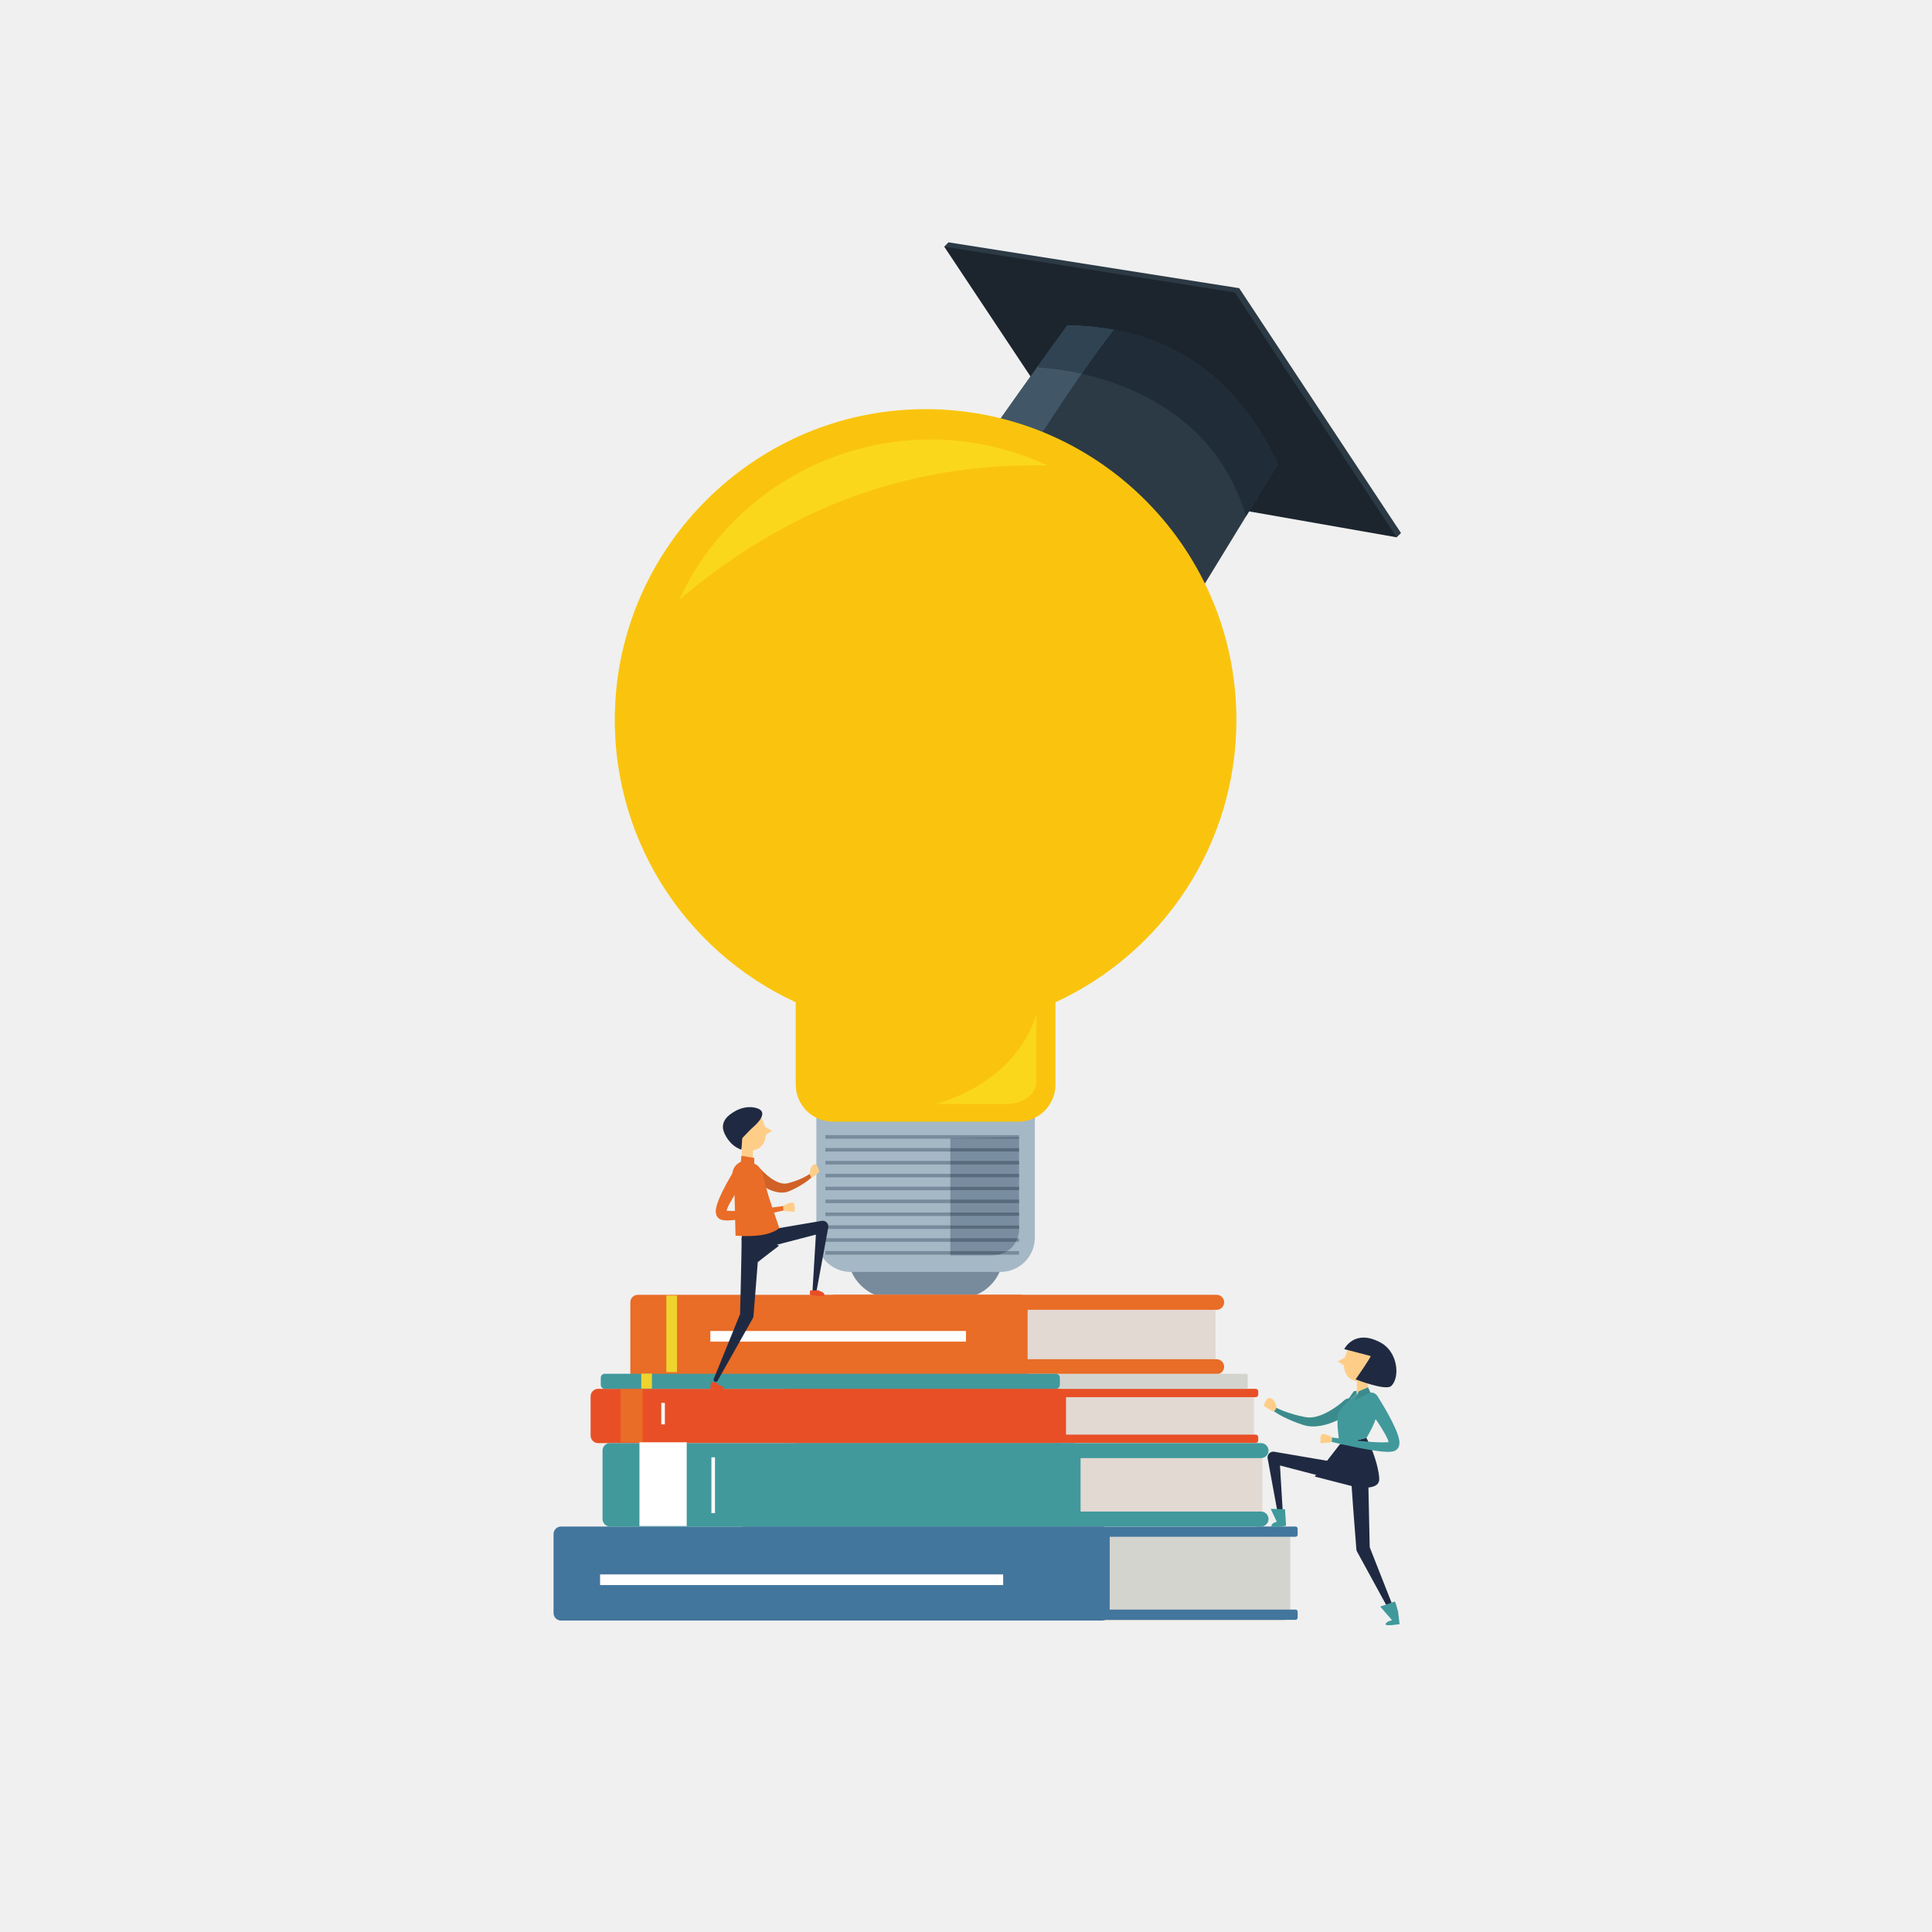
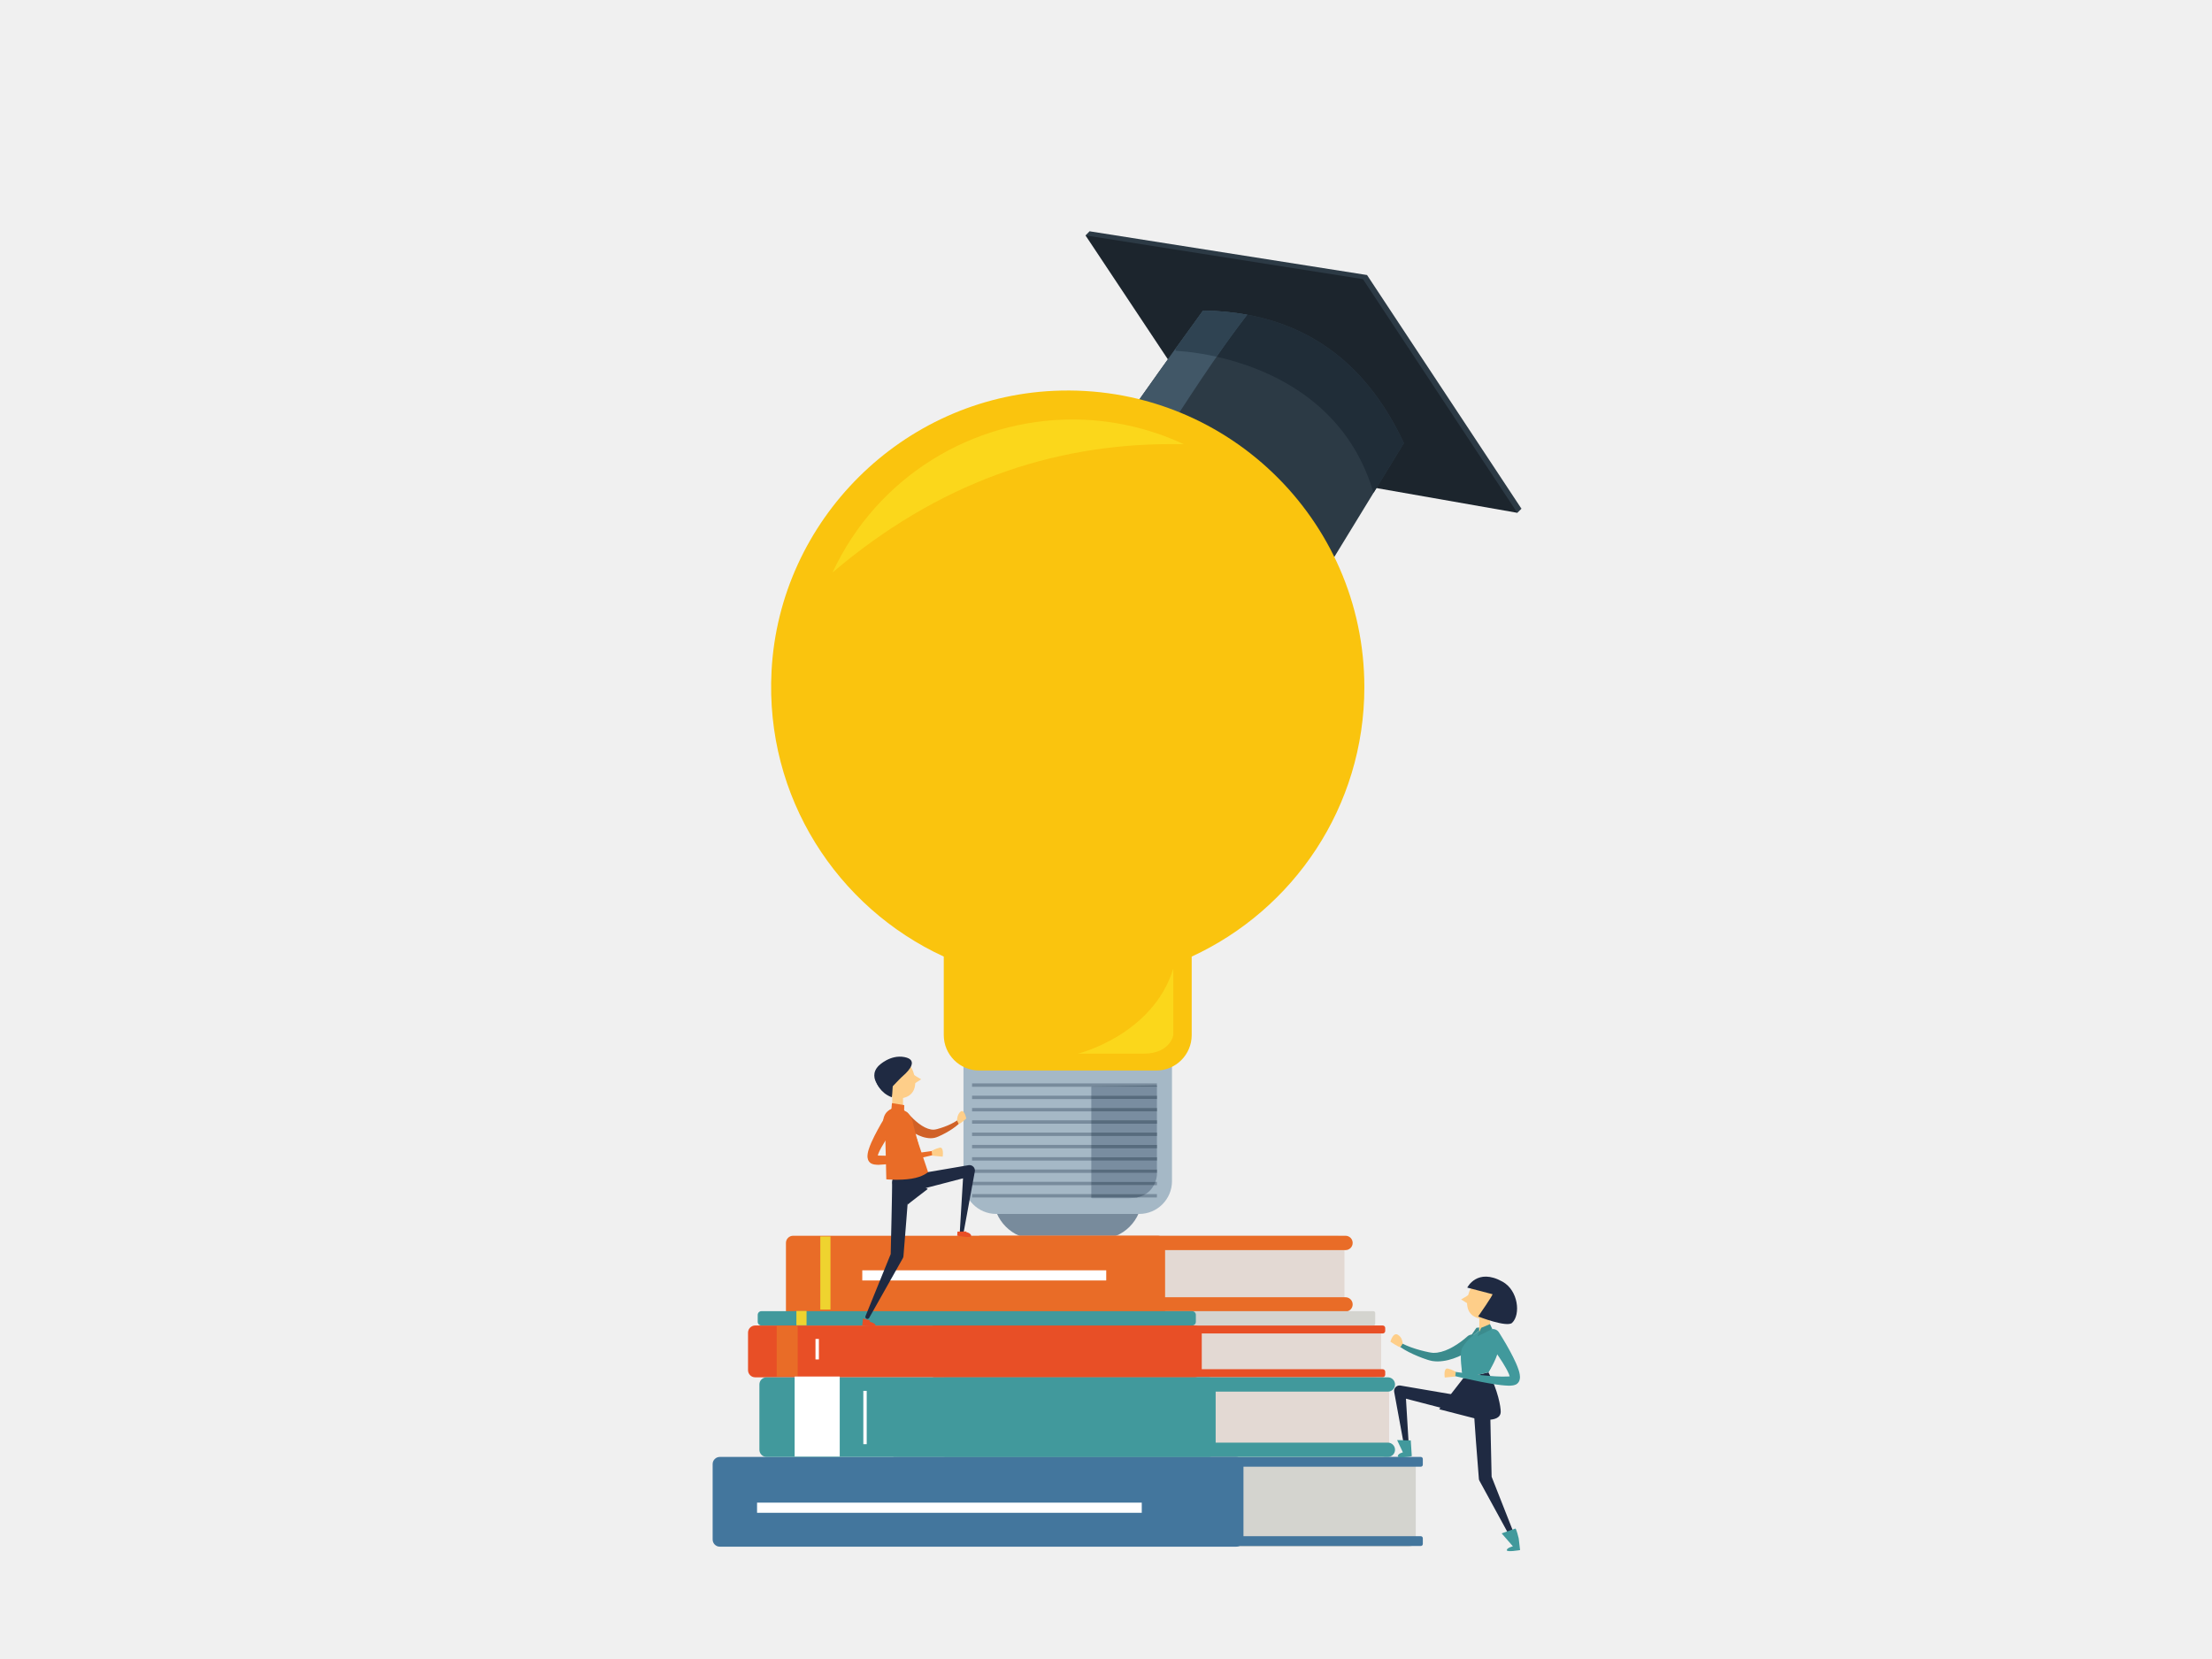
- <svg xmlns="http://www.w3.org/2000/svg" width="100%" height="100%" viewBox="0 0 2084 2084" version="1.1" xml:space="preserve" style="fill-rule:evenodd;clip-rule:evenodd;stroke-linejoin:round;stroke-miterlimit:2;">
-   <g transform="matrix(4.16667,0,0,4.16667,0,0)">
+ <svg xmlns="http://www.w3.org/2000/svg" width="800" height="600" viewBox="0 0 1000 900" preserveAspectRatio="xMidYMin meet" version="1.1" xml:space="preserve" style="fill-rule:evenodd;clip-rule:evenodd;stroke-linejoin:round;stroke-miterlimit:2;">
+   <g transform="matrix(2,0,0,2,0,0)">
    <path d="M245.552,62.737L286.699,124.643L362.691,137.988L320.804,74.6L245.552,62.737Z" style="fill:rgb(44,58,69);fill-rule:nonzero;" />
    <path d="M245.552,62.737L244.439,63.85L361.579,139.1L362.691,137.988L245.552,62.737Z" style="fill:rgb(44,58,69);fill-rule:nonzero;" />
    <path d="M244.439,63.85L285.587,125.755L361.579,139.1L319.69,75.712L244.439,63.85Z" style="fill:rgb(28,37,45);fill-rule:nonzero;" />
    <path d="M330.812,120.191L322.571,133.67L311.539,151.708L254.822,114.631C255.279,113.574 262.808,102.999 268.823,94.614C272.928,88.919 276.32,84.238 276.32,84.238C301.52,84.571 319.725,96.481 330.812,120.191Z" style="fill:rgb(44,58,69);fill-rule:nonzero;" />
    <path d="M288.316,85.375C284.51,84.678 280.515,84.293 276.32,84.238C276.32,84.238 272.928,88.919 268.823,94.614C262.808,102.999 255.279,113.574 254.822,114.631L264.166,120.739C271.858,108.86 279.663,96.58 288.316,85.375Z" style="fill:rgb(65,87,103);fill-rule:nonzero;" />
    <path d="M322.571,133.67C322.538,133.569 322.504,133.458 322.471,133.358C314.999,108.447 293.384,99.771 280.005,96.76C282.701,92.883 285.462,89.071 288.316,85.375C284.632,84.7 280.771,84.318 276.723,84.245C301.715,84.698 319.784,96.607 330.812,120.191L323.355,132.388L322.571,133.67ZM276.705,84.244C276.681,84.244 276.656,84.243 276.631,84.243C276.656,84.243 276.681,84.244 276.705,84.244ZM276.589,84.242C276.571,84.242 276.551,84.242 276.533,84.241C276.551,84.242 276.571,84.242 276.589,84.242ZM276.49,84.241C276.475,84.24 276.46,84.24 276.444,84.24C276.46,84.24 276.475,84.24 276.49,84.241ZM276.405,84.239C276.377,84.239 276.348,84.239 276.32,84.238C276.348,84.239 276.377,84.239 276.405,84.239Z" style="fill:rgb(32,45,56);fill-rule:nonzero;" />
    <path d="M280.005,96.76C273.471,95.289 268.902,95.169 268.902,95.169L268.823,94.614C272.928,88.919 276.32,84.238 276.32,84.238C276.348,84.239 276.377,84.239 276.405,84.239C276.419,84.24 276.43,84.24 276.444,84.24C276.46,84.24 276.475,84.24 276.49,84.241L276.533,84.241C276.551,84.242 276.571,84.242 276.589,84.242C276.605,84.242 276.616,84.243 276.631,84.243C276.656,84.243 276.681,84.244 276.705,84.244C276.71,84.244 276.719,84.244 276.723,84.245C280.771,84.318 284.632,84.7 288.316,85.375C285.462,89.071 282.701,92.883 280.005,96.76Z" style="fill:rgb(47,67,82);fill-rule:nonzero;" />
    <path d="M248.254,336.124L230.989,336.124C224.623,336.124 219.463,330.964 219.463,324.6L219.463,308.618C219.463,302.254 224.623,297.093 230.989,297.093L248.254,297.093C254.619,297.093 259.778,302.254 259.778,308.618L259.778,324.6C259.778,330.964 254.619,336.124 248.254,336.124Z" style="fill:rgb(120,139,156);fill-rule:nonzero;" />
    <path d="M259.004,329.279L220.238,329.279C215.324,329.279 211.34,325.297 211.34,320.382L211.34,283.418C211.34,278.504 215.324,274.521 220.238,274.521L259.004,274.521C263.917,274.521 267.9,278.504 267.9,283.418L267.9,320.382C267.9,325.297 263.917,329.279 259.004,329.279Z" style="fill:rgb(165,184,198);fill-rule:nonzero;" />
    <path d="M320.077,186.379C320.077,140.681 281.977,103.881 235.811,106.011C194.812,107.902 161.447,141.027 159.28,182.013C157.468,216.284 177.125,246.167 205.997,259.472L205.997,280.766C205.997,286.07 210.298,290.373 215.604,290.373L263.639,290.373C268.943,290.373 273.243,286.07 273.243,280.766L273.243,259.472C300.882,246.734 320.077,218.807 320.077,186.379Z" style="fill:rgb(250,196,14);fill-rule:nonzero;" />
    <path d="M260.194,285.802L242.401,285.802C242.401,285.802 262.696,280.798 268.257,262.727L268.257,280.798C268.257,280.798 267.423,285.802 260.194,285.802Z" style="fill:rgb(251,215,27);fill-rule:nonzero;" />
    <path d="M175.83,155.278C187.986,129.145 213.873,113.784 240.913,113.784C251.039,113.784 261.333,115.941 271.119,120.494C270.012,120.47 268.911,120.458 267.809,120.458C235.205,120.458 204.369,131.032 175.83,155.278Z" style="fill:rgb(251,215,27);fill-rule:nonzero;" />
    <rect x="213.672" y="293.869" width="50.137" height="0.918" style="fill:rgb(120,139,156);fill-rule:nonzero;" />
    <rect x="213.672" y="297.206" width="50.137" height="0.919" style="fill:rgb(120,139,156);fill-rule:nonzero;" />
    <rect x="213.672" y="300.541" width="50.137" height="0.919" style="fill:rgb(120,139,156);fill-rule:nonzero;" />
    <rect x="213.672" y="303.878" width="50.137" height="0.919" style="fill:rgb(120,139,156);fill-rule:nonzero;" />
    <rect x="213.672" y="307.214" width="50.137" height="0.919" style="fill:rgb(120,139,156);fill-rule:nonzero;" />
    <rect x="213.672" y="310.551" width="50.137" height="0.919" style="fill:rgb(120,139,156);fill-rule:nonzero;" />
    <rect x="213.672" y="313.887" width="50.137" height="0.919" style="fill:rgb(120,139,156);fill-rule:nonzero;" />
    <rect x="213.672" y="317.223" width="50.137" height="0.919" style="fill:rgb(120,139,156);fill-rule:nonzero;" />
    <rect x="213.672" y="320.56" width="50.137" height="0.919" style="fill:rgb(120,139,156);fill-rule:nonzero;" />
    <rect x="213.672" y="323.895" width="50.137" height="0.918" style="fill:rgb(120,139,156);fill-rule:nonzero;" />
    <path d="M256.302,325.003L246.202,325.003C246.098,325.003 246.015,324.921 246.015,324.817L246.015,324.813L258.338,324.813C257.73,324.935 257.053,325.003 256.302,325.003ZM260.739,323.895L246.015,323.895L246.015,321.479L262.988,321.479C262.534,322.331 261.829,323.222 260.739,323.895ZM263.397,320.56L246.015,320.56L246.015,318.142L263.809,318.142L263.809,317.223L246.015,317.223L246.015,314.806L263.809,314.806L263.809,313.887L246.015,313.887L246.015,311.47L263.809,311.47L263.809,310.551L246.015,310.551L246.015,308.133L263.809,308.133L263.809,307.214L246.015,307.214L246.015,304.797L263.809,304.797L263.809,303.878L246.015,303.878L246.015,301.46L263.809,301.46L263.809,300.541L246.015,300.541L246.015,298.125L263.809,298.125L263.809,297.206L246.015,297.206L246.015,294.877C246.015,294.845 246.023,294.814 246.038,294.787L263.809,294.787L263.809,294.609L263.809,318.725C263.807,318.757 263.766,319.549 263.397,320.56Z" style="fill:rgb(121,141,160);fill-rule:nonzero;" />
    <path d="M263.809,294.787L246.038,294.787C246.07,294.731 246.13,294.692 246.198,294.691L263.62,294.424L263.622,294.424C263.725,294.424 263.809,294.506 263.809,294.609L263.809,294.787Z" style="fill:rgb(87,107,125);fill-rule:nonzero;" />
    <rect x="246.015" y="297.206" width="17.794" height="0.919" style="fill:rgb(87,107,125);fill-rule:nonzero;" />
    <rect x="246.015" y="300.541" width="17.794" height="0.919" style="fill:rgb(87,107,125);fill-rule:nonzero;" />
    <rect x="246.015" y="303.878" width="17.794" height="0.919" style="fill:rgb(87,107,125);fill-rule:nonzero;" />
    <rect x="246.015" y="307.214" width="17.794" height="0.919" style="fill:rgb(87,107,125);fill-rule:nonzero;" />
    <rect x="246.015" y="310.551" width="17.794" height="0.919" style="fill:rgb(87,107,125);fill-rule:nonzero;" />
    <rect x="246.015" y="313.887" width="17.794" height="0.919" style="fill:rgb(87,107,125);fill-rule:nonzero;" />
    <rect x="246.015" y="317.223" width="17.794" height="0.919" style="fill:rgb(87,107,125);fill-rule:nonzero;" />
    <path d="M262.988,321.479L246.015,321.479L246.015,320.56L263.397,320.56C263.29,320.852 263.156,321.163 262.988,321.479Z" style="fill:rgb(87,107,125);fill-rule:nonzero;" />
    <path d="M258.338,324.813L246.015,324.813L246.015,323.895L260.739,323.895C260.088,324.297 259.297,324.622 258.338,324.813Z" style="fill:rgb(87,107,125);fill-rule:nonzero;" />
    <path d="M312.742,359.538L213.782,359.538C212.709,359.538 211.839,358.667 211.839,357.595L211.839,337.139C211.839,336.067 212.709,335.197 213.782,335.197L312.742,335.197C313.814,335.197 314.685,336.067 314.685,337.139L314.685,357.595C314.685,358.667 313.814,359.538 312.742,359.538Z" style="fill:rgb(227,217,211);fill-rule:nonzero;" />
    <path d="M314.966,339.084L216.006,339.084C214.934,339.084 214.063,338.213 214.063,337.139C214.063,336.067 214.934,335.197 216.006,335.197L314.966,335.197C316.039,335.197 316.908,336.067 316.908,337.139C316.908,338.213 316.039,339.084 314.966,339.084Z" style="fill:rgb(233,108,39);fill-rule:nonzero;" />
    <path d="M314.966,355.764L216.006,355.764C214.934,355.764 214.063,354.894 214.063,353.82C214.063,352.749 214.934,351.879 216.006,351.879L314.966,351.879C316.039,351.879 316.908,352.749 316.908,353.82C316.908,354.894 316.039,355.764 314.966,355.764Z" style="fill:rgb(233,108,39);fill-rule:nonzero;" />
    <path d="M332.082,419.53L193.898,419.53C192.825,419.53 191.956,418.66 191.956,417.587L191.956,397.133C191.956,396.061 192.825,395.19 193.898,395.19L332.082,395.19C333.155,395.19 334.025,396.061 334.025,397.133L334.025,417.587C334.025,418.66 333.155,419.53 332.082,419.53Z" style="fill:rgb(212,212,207);fill-rule:nonzero;" />
    <path d="M335.387,397.845L192.509,397.845C192.204,397.845 191.956,397.597 191.956,397.292L191.956,395.743C191.956,395.438 192.204,395.19 192.509,395.19L335.387,395.19C335.691,395.19 335.938,395.438 335.938,395.743L335.938,397.292C335.938,397.597 335.691,397.845 335.387,397.845Z" style="fill:rgb(67,118,157);fill-rule:nonzero;" />
    <path d="M335.387,419.345L192.509,419.345C192.204,419.345 191.956,419.097 191.956,418.792L191.956,417.244C191.956,416.938 192.204,416.69 192.509,416.69L335.387,416.69C335.691,416.69 335.938,416.938 335.938,417.244L335.938,418.792C335.938,419.097 335.691,419.345 335.387,419.345Z" style="fill:rgb(67,118,157);fill-rule:nonzero;" />
    <path d="M322.684,373.594L203.498,373.594C202.424,373.594 201.555,372.724 201.555,371.65L201.555,361.48C201.555,360.408 202.424,359.538 203.498,359.538L322.684,359.538C323.757,359.538 324.626,360.408 324.626,361.48L324.626,371.65C324.626,372.724 323.757,373.594 322.684,373.594Z" style="fill:rgb(227,217,211);fill-rule:nonzero;" />
    <path d="M325.06,361.702L203.346,361.702C202.971,361.702 202.667,361.397 202.667,361.023L202.667,360.217C202.667,359.842 202.971,359.538 203.346,359.538L325.06,359.538C325.435,359.538 325.738,359.842 325.738,360.217L325.738,361.023C325.738,361.397 325.435,361.702 325.06,361.702Z" style="fill:rgb(232,79,38);fill-rule:nonzero;" />
    <path d="M325.06,373.565L203.346,373.565C202.971,373.565 202.667,373.261 202.667,372.886L202.667,372.08C202.667,371.703 202.971,371.399 203.346,371.399L325.06,371.399C325.435,371.399 325.738,371.703 325.738,372.08L325.738,372.886C325.738,373.261 325.435,373.565 325.06,373.565Z" style="fill:rgb(232,79,38);fill-rule:nonzero;" />
    <path d="M322.534,355.652L204.674,355.652C204.403,355.652 204.183,355.873 204.183,356.144L204.183,359.046C204.183,359.316 204.403,359.538 204.674,359.538L322.534,359.538C322.808,359.538 323.026,359.316 323.026,359.046L323.026,356.144C323.026,355.873 322.808,355.652 322.534,355.652Z" style="fill:rgb(212,212,207);fill-rule:nonzero;" />
    <path d="M324.854,395.19L206.583,395.19C205.51,395.19 204.64,394.321 204.64,393.247L204.64,377.916C204.64,376.844 205.51,375.974 206.583,375.974L324.854,375.974C325.927,375.974 326.797,376.844 326.797,377.916L326.797,393.247C326.797,394.321 325.927,395.19 324.854,395.19Z" style="fill:rgb(227,217,211);fill-rule:nonzero;" />
    <path d="M326.455,395.19L206.583,395.19C205.51,395.19 204.64,394.321 204.64,393.247C204.64,392.175 205.51,391.305 206.583,391.305L326.455,391.305C327.527,391.305 328.397,392.175 328.397,393.247C328.397,394.321 327.527,395.19 326.455,395.19Z" style="fill:rgb(65,153,156);fill-rule:nonzero;" />
    <path d="M326.455,377.479L206.583,377.479C205.51,377.479 204.64,376.608 204.64,375.536C204.64,374.462 205.51,373.594 206.583,373.594L326.455,373.594C327.527,373.594 328.397,374.462 328.397,375.536C328.397,376.608 327.527,377.479 326.455,377.479Z" style="fill:rgb(65,153,156);fill-rule:nonzero;" />
    <path d="M264.088,359.538L165.129,359.538C164.056,359.538 163.185,358.667 163.185,357.595L163.185,337.139C163.185,336.067 164.056,335.197 165.129,335.197L264.088,335.197C265.161,335.197 266.03,336.067 266.03,337.139L266.03,357.595C266.03,358.667 265.161,359.538 264.088,359.538Z" style="fill:rgb(233,108,39);fill-rule:nonzero;" />
    <path d="M285.343,419.53L145.245,419.53C144.172,419.53 143.303,418.66 143.303,417.587L143.303,397.133C143.303,396.061 144.172,395.19 145.245,395.19L285.343,395.19C286.416,395.19 287.285,396.061 287.285,397.133L287.285,417.587C287.285,418.66 286.416,419.53 285.343,419.53Z" style="fill:rgb(67,118,157);fill-rule:nonzero;" />
    <path d="M274.03,373.594L154.843,373.594C153.771,373.594 152.9,372.724 152.9,371.65L152.9,361.48C152.9,360.408 153.771,359.538 154.843,359.538L274.03,359.538C275.104,359.538 275.973,360.408 275.973,361.48L275.973,371.65C275.973,372.724 275.104,373.594 274.03,373.594Z" style="fill:rgb(232,79,38);fill-rule:nonzero;" />
    <path d="M273.372,355.652L156.53,355.652C155.978,355.652 155.529,356.101 155.529,356.652L155.529,358.536C155.529,359.09 155.978,359.538 156.53,359.538L273.372,359.538C273.924,359.538 274.373,359.09 274.373,358.536L274.373,356.652C274.373,356.101 273.924,355.652 273.372,355.652Z" style="fill:rgb(65,153,156);fill-rule:nonzero;" />
    <path d="M277.801,395.19L157.929,395.19C156.856,395.19 155.986,394.321 155.986,393.247L155.986,375.536C155.986,374.462 156.856,373.594 157.929,373.594L277.801,373.594C278.874,373.594 279.744,374.462 279.744,375.536L279.744,393.247C279.744,394.321 278.874,395.19 277.801,395.19Z" style="fill:rgb(65,153,156);fill-rule:nonzero;" />
    <rect x="160.679" y="359.616" width="5.699" height="13.762" style="fill:rgb(233,108,39);fill-rule:nonzero;" />
    <rect x="165.543" y="373.378" width="12.234" height="21.686" style="fill:white;fill-rule:nonzero;" />
    <rect x="184.175" y="377.271" width="0.919" height="14.458" style="fill:white;fill-rule:nonzero;" />
    <rect x="155.35" y="407.587" width="104.35" height="2.757" style="fill:white;fill-rule:nonzero;" />
    <rect x="171.201" y="363.185" width="0.919" height="5.56" style="fill:white;fill-rule:nonzero;" />
    <rect x="166.019" y="355.586" width="2.756" height="3.893" style="fill:rgb(239,211,47);fill-rule:nonzero;" />
    <rect x="172.506" y="335.383" width="2.757" height="19.832" style="fill:rgb(239,211,47);fill-rule:nonzero;" />
    <rect x="183.893" y="344.569" width="66.17" height="2.756" style="fill:white;fill-rule:nonzero;" />
    <path d="M353.728,372.239L346.863,373.908L340.373,382.255L350.106,384.759C350.106,384.759 356.947,386.319 357.063,382.996C357.107,381.72 356.322,377.077 353.728,372.239Z" style="fill:rgb(31,42,66);fill-rule:nonzero;" />
    <path d="M350.323,365.336C348.735,366.453 347.185,367.297 345.461,368.026C343.763,368.74 341.912,369.262 339.944,369.285C339.455,369.286 338.951,369.236 338.462,369.163C337.972,369.051 337.452,368.942 337.063,368.792C336.227,368.514 335.399,368.201 334.583,367.866C332.948,367.183 331.379,366.435 329.863,365.412C329.608,365.243 329.541,364.896 329.712,364.643C329.87,364.407 330.178,364.332 330.423,364.458L330.465,364.478C331.909,365.211 333.544,365.768 335.152,366.215C335.963,366.437 336.779,366.633 337.604,366.799C338.037,366.906 338.373,366.91 338.728,366.955C339.09,366.958 339.452,366.954 339.819,366.906C341.289,366.702 342.766,366.109 344.146,365.312C345.512,364.531 346.889,363.53 347.999,362.518L348.034,362.484C348.782,361.803 349.941,361.855 350.623,362.604C351.306,363.351 351.251,364.508 350.503,365.19L350.323,365.336Z" style="fill:rgb(59,139,141);fill-rule:nonzero;" />
    <path d="M354.895,366.803C354.692,365.334 354.701,363.816 354.764,362.314C354.604,362.334 354.438,362.331 354.265,362.283C353.476,362.064 353.028,361.08 353.483,360.36L353.484,360.366L353.504,360.321L351.871,360.437C351.871,360.437 346.821,363.863 346.37,366.396C346.031,368.295 346.476,371.568 346.718,373.09C348.158,372.803 349.705,372.67 351.131,372.702L351.152,372.706C351.188,372.391 351.276,372.081 351.447,371.774C351.746,371.24 352.265,370.59 352.893,370.469C353.223,370.405 353.576,370.513 353.817,370.727C354.073,370.6 354.347,370.567 354.598,370.627L355.259,367.424C355.07,367.291 354.934,367.088 354.895,366.803Z" style="fill:rgb(65,153,156);fill-rule:nonzero;" />
    <rect x="351.264" y="352.024" width="2.909" height="11.128" style="fill:rgb(254,206,137);fill-rule:nonzero;" />
    <path d="M348.229,351.306C347.484,354.155 348.114,356.789 350.966,357.534C353.816,358.278 356.729,356.573 357.477,353.723C358.222,350.871 356.515,347.956 353.664,347.212C350.813,346.466 348.974,348.455 348.229,351.306Z" style="fill:rgb(254,206,137);fill-rule:nonzero;" />
    <path d="M350.946,357.089C350.946,357.089 355.114,351.123 354.825,351.047C353.459,350.689 347.991,349.262 347.991,349.262C347.991,349.262 350.661,343.811 357.552,347.646C361.857,350.044 362.513,356.568 360.165,358.809C358.756,360.155 350.946,357.089 350.946,357.089Z" style="fill:rgb(31,42,66);fill-rule:nonzero;" />
    <path d="M346.454,383.317L329.375,378.872L331.231,377.178L332.246,394.076C332.264,394.36 332.048,394.604 331.765,394.62C331.503,394.637 331.274,394.453 331.229,394.2L328.168,377.55C328.021,376.748 328.551,375.979 329.353,375.831C329.525,375.8 329.698,375.8 329.862,375.826L330.024,375.855L347.42,378.825C348.672,379.039 349.514,380.227 349.3,381.479C349.086,382.73 347.898,383.572 346.646,383.358L346.454,383.317Z" style="fill:rgb(31,42,66);fill-rule:nonzero;" />
    <path d="M354.227,381.021L354.238,383.529C354.235,384.384 354.266,385.152 354.282,385.957L354.38,390.758L354.604,400.813L354.443,400.166L361.43,417.906C361.542,418.191 361.402,418.513 361.118,418.624C360.855,418.728 360.563,418.616 360.431,418.375L351.292,401.641C351.204,401.479 351.155,401.311 351.142,401.139L351.131,400.992L350.347,390.942L349.975,385.688L349.655,380.565C349.576,379.305 350.534,378.22 351.794,378.141C353.055,378.062 354.141,379.02 354.219,380.281L354.224,380.405L354.227,381.021Z" style="fill:rgb(31,42,66);fill-rule:nonzero;" />
    <path d="M356.591,361.408C357.966,363.585 359.234,365.747 360.404,368.052C360.981,369.211 361.535,370.378 361.965,371.727C362.068,372.072 362.167,372.421 362.23,372.839C362.281,373.247 362.379,373.703 362.138,374.459C362.024,374.817 361.684,375.293 361.236,375.525C360.896,375.689 360.711,375.702 360.436,375.778C359.959,375.868 359.651,375.844 359.264,375.868C356.555,375.771 354.144,375.271 351.659,374.809C349.196,374.318 346.761,373.774 344.326,373.184C344.028,373.111 343.844,372.811 343.917,372.512C343.984,372.23 344.264,372.052 344.544,372.092C346.996,372.45 349.466,372.765 351.927,373.02C354.367,373.249 356.902,373.5 359.178,373.362C359.406,373.324 359.732,373.301 359.858,373.249L359.945,373.226C359.763,373.301 359.634,373.521 359.604,373.58C359.555,373.74 359.583,373.551 359.512,373.355C359.464,373.162 359.37,372.914 359.272,372.673C358.851,371.681 358.243,370.633 357.611,369.618C356.33,367.588 354.881,365.573 353.408,363.664L353.392,363.644C352.734,362.791 352.892,361.563 353.746,360.904C354.601,360.246 355.826,360.402 356.485,361.258L356.591,361.408Z" style="fill:rgb(65,153,156);fill-rule:nonzero;" />
    <path d="M352.798,360.313C354.703,360.313 356.69,361.354 356.69,364.552C356.69,367.749 353.728,372.239 353.728,372.239L348.142,372.239L349.739,362.745L352.798,360.313Z" style="fill:rgb(65,153,156);fill-rule:nonzero;" />
    <path d="M354.779,360.486L354.153,359.165L351.756,360.173C351.756,360.173 350.678,362.502 350.782,362.467C350.887,362.432 354.779,360.486 354.779,360.486Z" style="fill:rgb(59,139,141);fill-rule:nonzero;" />
    <path d="M351.199,360.069L350.47,360.173L348.975,362.327L349.67,362.119L351.234,360.868L351.199,360.069Z" style="fill:rgb(59,139,141);fill-rule:nonzero;" />
    <path d="M353.728,372.239L346.863,373.908L346.473,371.086L354.431,370.911L353.728,372.239Z" style="fill:rgb(65,153,156);fill-rule:nonzero;" />
    <path d="M332.943,394.973C332.943,394.695 332.666,390.709 332.666,390.709L328.959,390.616L330.533,393.953C330.533,393.953 329.236,394.23 329.144,394.973C329.051,395.713 332.943,394.973 332.943,394.973Z" style="fill:rgb(65,153,156);fill-rule:nonzero;" />
    <path d="M361.949,417.306C361.949,417.306 361.302,414.526 361.023,414.618C360.745,414.712 357.315,415.916 357.315,415.916L360.374,419.438C360.374,419.438 358.799,419.809 358.707,420.457C358.613,421.106 362.32,420.457 362.32,420.457L361.949,417.306Z" style="fill:rgb(65,153,156);fill-rule:nonzero;" />
    <path d="M344.875,372.128L344.736,373.378L341.886,373.657C341.886,373.657 341.469,370.946 342.721,371.225C343.972,371.503 344.875,372.128 344.875,372.128Z" style="fill:rgb(254,206,137);fill-rule:nonzero;" />
    <path d="M329.863,365.412C329.375,365.456 327.151,363.927 327.151,363.927C327.151,363.927 327.846,361.286 329.167,362.049C330.487,362.814 330.465,364.478 330.465,364.478L329.863,365.412Z" style="fill:rgb(254,206,137);fill-rule:nonzero;" />
    <path d="M348.229,351.306C347.933,351.554 346.334,352.458 346.334,352.458L348.489,353.848L349.184,351.415L348.229,351.306Z" style="fill:rgb(254,206,137);fill-rule:nonzero;" />
    <path d="M194.573,304.796C195.773,305.915 196.947,306.758 198.25,307.487C199.534,308.201 200.934,308.722 202.422,308.746C202.792,308.748 203.172,308.696 203.543,308.625C203.914,308.513 204.306,308.404 204.601,308.252C205.234,307.975 205.859,307.664 206.476,307.327C207.713,306.644 208.899,305.896 210.045,304.875C210.238,304.703 210.29,304.358 210.16,304.104C210.04,303.869 209.808,303.793 209.621,303.918L209.591,303.939C208.499,304.672 207.262,305.229 206.046,305.676C205.432,305.897 204.815,306.095 204.192,306.26C203.865,306.366 203.61,306.372 203.341,306.416C203.069,306.42 202.794,306.415 202.518,306.367C201.405,306.163 200.29,305.572 199.245,304.772C198.211,303.992 197.171,302.991 196.332,301.979L196.304,301.945C195.738,301.263 194.862,301.316 194.346,302.063C193.832,302.81 193.872,303.971 194.437,304.652L194.573,304.796Z" style="fill:rgb(208,97,39);fill-rule:nonzero;" />
    <path d="M191.304,307.027C191.505,305.56 191.497,304.043 191.435,302.54C191.592,302.561 191.758,302.556 191.933,302.509C192.724,302.29 193.17,301.305 192.715,300.586L192.714,300.591L192.694,300.547L194.327,300.662C194.327,300.662 197.152,301.864 197.604,304.399C197.943,306.297 199.723,311.794 199.479,313.315C198.04,313.028 196.493,312.896 195.068,312.928L195.046,312.932C195.009,312.615 194.921,312.306 194.751,312.001C194.452,311.465 193.934,310.815 193.305,310.695C192.975,310.631 192.622,310.739 192.381,310.951C192.124,310.824 191.853,310.792 191.601,310.853L190.939,307.649C191.127,307.517 191.265,307.313 191.304,307.027Z" style="fill:rgb(233,108,39);fill-rule:nonzero;" />
    <rect x="192.025" y="292.25" width="2.91" height="11.128" style="fill:rgb(254,206,137);fill-rule:nonzero;" />
    <path d="M197.969,291.53C198.714,294.381 198.083,297.015 195.233,297.76C192.382,298.505 189.467,296.799 188.722,293.947C187.977,291.098 189.684,288.183 192.534,287.438C195.385,286.692 197.223,288.682 197.969,291.53Z" style="fill:rgb(254,206,137);fill-rule:nonzero;" />
    <path d="M196.041,326.881C196.18,326.672 201.67,322.501 201.67,322.501L200.351,321.806L195.833,318.888L193.608,322.641L196.18,326.603" style="fill:rgb(31,42,66);fill-rule:nonzero;" />
    <path d="M195.164,319.051L212.56,316.081L212.716,316.054C213.52,315.917 214.283,316.457 214.42,317.26C214.45,317.434 214.446,317.611 214.417,317.776L211.354,334.426C211.303,334.704 211.035,334.89 210.756,334.838C210.498,334.791 210.32,334.558 210.336,334.302L211.353,317.402L213.209,319.098L196.13,323.543C194.901,323.862 193.645,323.126 193.325,321.896C193.006,320.668 193.743,319.413 194.971,319.093L195.164,319.051Z" style="fill:rgb(31,42,66);fill-rule:nonzero;" />
    <path d="M196.539,320.751C196.539,321.019 196.529,322.048 196.494,322.32L196.41,323.552L196.229,325.996L195.851,330.871L195.068,340.609L195.057,340.754C195.042,340.94 194.983,341.119 194.898,341.273L185.764,357.469C185.614,357.735 185.277,357.829 185.011,357.68C184.766,357.541 184.667,357.244 184.77,356.99L191.763,339.761L191.593,340.424L191.819,330.668L191.918,325.794L191.958,323.363L191.973,322.157C191.961,321.615 192,321.832 191.976,321.287L191.957,320.852C191.9,319.588 192.88,318.518 194.145,318.461C195.41,318.404 196.48,319.384 196.537,320.648L196.539,320.751Z" style="fill:rgb(31,42,66);fill-rule:nonzero;" />
    <path d="M190.998,301.494C189.623,303.671 188.353,305.833 187.184,308.14C186.607,309.298 186.052,310.464 185.623,311.813C185.52,312.159 185.42,312.507 185.357,312.927C185.308,313.334 185.21,313.791 185.45,314.546C185.563,314.904 185.902,315.38 186.352,315.613C186.693,315.775 186.879,315.789 187.152,315.864C187.63,315.955 187.936,315.931 188.324,315.955C191.033,315.856 193.444,315.357 195.928,314.895C198.391,314.404 200.827,313.861 203.262,313.271C203.561,313.197 203.744,312.897 203.672,312.598C203.604,312.316 203.325,312.138 203.045,312.178C200.592,312.536 198.123,312.852 195.661,313.106C193.22,313.335 190.686,313.586 188.41,313.45C188.181,313.41 187.856,313.387 187.73,313.335L187.643,313.313C187.825,313.387 187.955,313.606 187.983,313.667C188.035,313.826 188.005,313.638 188.077,313.441C188.124,313.248 188.217,313.001 188.316,312.759C188.737,311.767 189.345,310.719 189.978,309.704C191.258,307.674 192.708,305.66 194.18,303.751L194.196,303.73C194.854,302.877 194.696,301.649 193.842,300.991C192.988,300.332 191.762,300.49 191.103,301.345L190.998,301.494Z" style="fill:rgb(233,108,39);fill-rule:nonzero;" />
    <path d="M193.4,300.538C191.496,300.538 189.507,301.58 189.507,304.777C189.507,307.975 192.472,312.466 192.472,312.466L198.056,312.466L196.458,302.97L193.4,300.538Z" style="fill:rgb(233,108,39);fill-rule:nonzero;" />
    <path d="M212.05,334.179L212.118,334.036C211.313,334.034 210.51,334.063 209.707,334.073C209.668,334.655 209.641,335.11 209.641,335.197C209.641,335.197 213.533,335.938 213.44,335.197C213.348,334.457 212.05,334.179 212.05,334.179Z" style="fill:rgb(232,79,38);fill-rule:nonzero;" />
    <path d="M185.823,358.487L186.099,358.181C185.438,358.041 184.795,357.87 184.162,357.656L184.1,357.647L183.877,359.478C183.877,359.478 187.585,360.105 187.492,359.478C187.399,358.847 185.823,358.487 185.823,358.487Z" style="fill:rgb(232,79,38);fill-rule:nonzero;" />
    <path d="M202.713,312.215L202.853,313.466L205.702,313.744C205.702,313.744 206.12,311.033 204.868,311.312C203.617,311.589 202.713,312.215 202.713,312.215Z" style="fill:rgb(254,206,137);fill-rule:nonzero;" />
    <path d="M210.045,304.875C210.415,304.917 212.097,303.387 212.097,303.387C212.097,303.387 211.571,300.746 210.572,301.511C209.574,302.275 209.591,303.939 209.591,303.939L210.045,304.875Z" style="fill:rgb(254,206,137);fill-rule:nonzero;" />
    <path d="M197.969,291.6C198.265,291.849 199.863,292.752 199.863,292.752L197.709,294.144L197.014,291.711L197.969,291.6Z" style="fill:rgb(254,206,137);fill-rule:nonzero;" />
    <path d="M188.372,289.047C188.372,289.047 191.43,285.988 195.323,286.729C199.215,287.471 196.527,290.437 195.138,291.641C193.747,292.845 190.318,296.646 190.318,296.646C190.318,296.646 184.758,292.661 188.372,289.047Z" style="fill:rgb(31,42,66);fill-rule:nonzero;" />
    <path d="M191.871,297.618C192.066,297.69 192.357,290.46 192.357,290.46L187.77,293.656C187.77,293.656 188.673,296.437 191.871,297.618Z" style="fill:rgb(31,42,66);fill-rule:nonzero;" />
    <path d="M190.063,306.724C190.133,306.892 190.411,319.889 190.411,319.889C190.411,319.889 194.025,320.225 197.223,319.722C200.419,319.217 201.741,317.929 201.741,317.929L198.683,308.853L190.063,306.724Z" style="fill:rgb(233,108,39);fill-rule:nonzero;" />
    <path d="M191.802,300.746L191.94,299.217L195.276,299.773L195.207,302.623L192.148,301.511L191.802,300.746Z" style="fill:rgb(233,108,39);fill-rule:nonzero;" />
  </g>
</svg>
